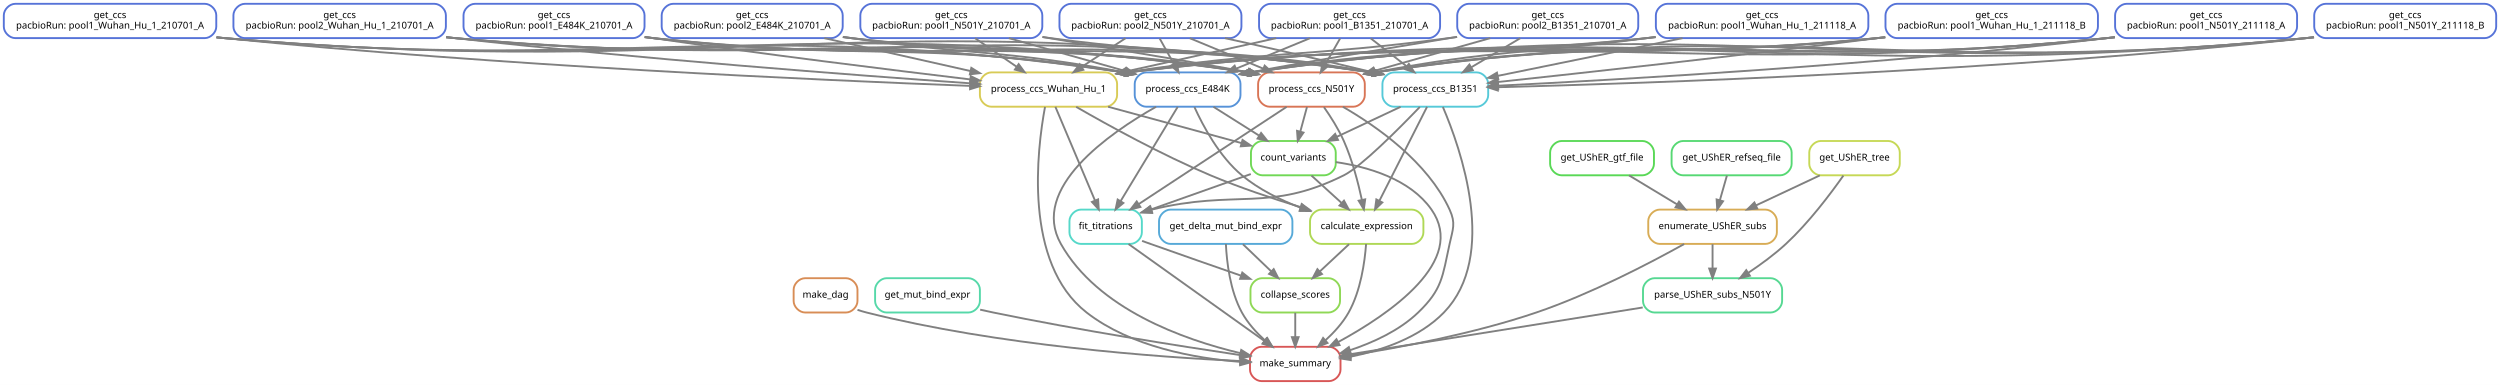
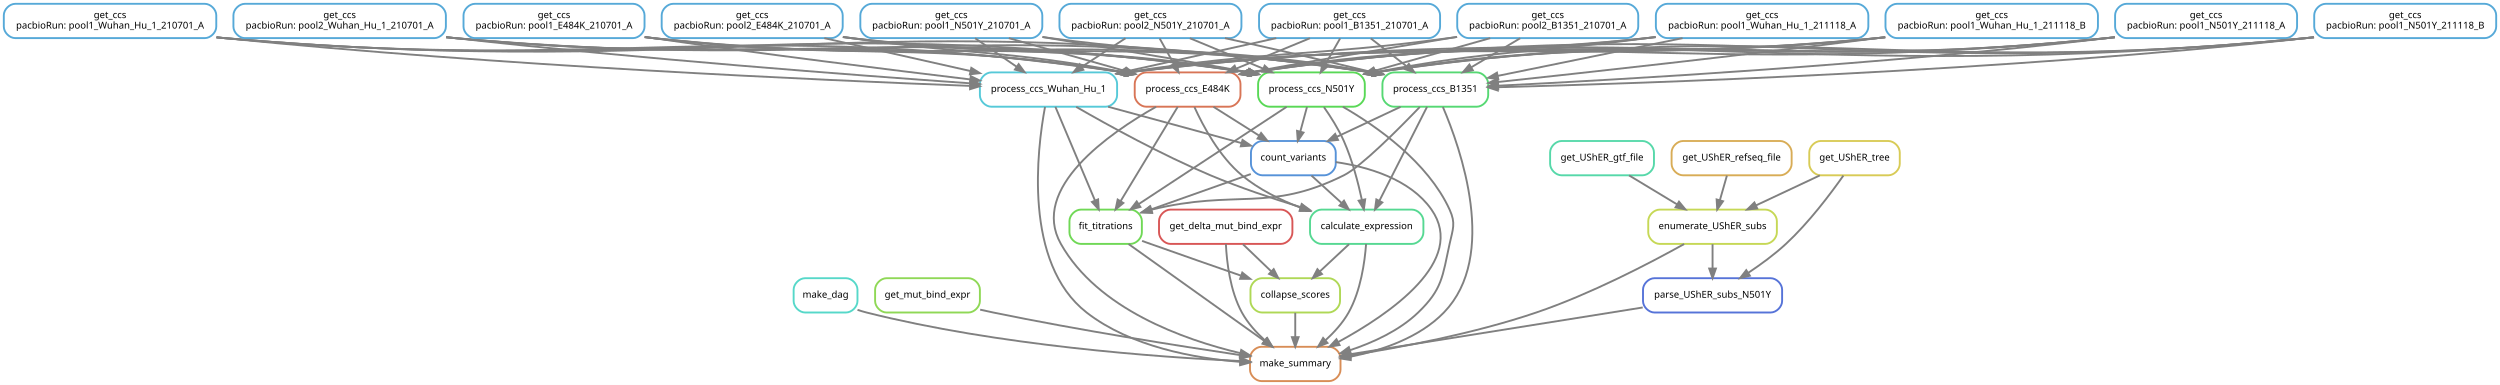
<svg xmlns="http://www.w3.org/2000/svg" width="2624pt" height="404pt" viewBox="0.00 0.00 2624.00 404.00">
  <g id="graph0" class="graph" transform="scale(1 1) rotate(0) translate(4 400)">
    <polygon fill="white" stroke="transparent" points="-4,4 -4,-400 2620,-400 2620,4 -4,4" />
    <g id="node1" class="node">
-       <path fill="none" stroke="#d85656" stroke-width="2" d="M1391,-36C1391,-36 1320,-36 1320,-36 1314,-36 1308,-30 1308,-24 1308,-24 1308,-12 1308,-12 1308,-6 1314,0 1320,0 1320,0 1391,0 1391,0 1397,0 1403,-6 1403,-12 1403,-12 1403,-24 1403,-24 1403,-30 1397,-36 1391,-36" />
+       <path fill="none" stroke="#d88d56" stroke-width="2" d="M1391,-36C1391,-36 1320,-36 1320,-36 1314,-36 1308,-30 1308,-24 1308,-24 1308,-12 1308,-12 1308,-6 1314,0 1320,0 1320,0 1391,0 1391,0 1397,0 1403,-6 1403,-12 1403,-12 1403,-24 1403,-24 1403,-30 1397,-36 1391,-36" />
      <text text-anchor="middle" x="1355.5" y="-15.5" font-family="sans" font-size="10.00">make_summary</text>
    </g>
    <g id="node2" class="node">
-       <path fill="none" stroke="#d88d56" stroke-width="2" d="M884,-108C884,-108 841,-108 841,-108 835,-108 829,-102 829,-96 829,-96 829,-84 829,-84 829,-78 835,-72 841,-72 841,-72 884,-72 884,-72 890,-72 896,-78 896,-84 896,-84 896,-96 896,-96 896,-102 890,-108 884,-108" />
+       <path fill="none" stroke="#56d8c9" stroke-width="2" d="M884,-108C884,-108 841,-108 841,-108 835,-108 829,-102 829,-96 829,-96 829,-84 829,-84 829,-78 835,-72 841,-72 841,-72 884,-72 884,-72 890,-72 896,-78 896,-84 896,-84 896,-96 896,-96 896,-102 890,-108 884,-108" />
      <text text-anchor="middle" x="862.5" y="-87.5" font-family="sans" font-size="10.00">make_dag</text>
    </g>
    <g id="edge1" class="edge">
      <path fill="none" stroke="grey" stroke-width="2" d="M896.03,-74.79C899.2,-73.74 902.39,-72.78 905.5,-72 1043.49,-37.23 1211.16,-25.13 1297.66,-21.03" />
      <polygon fill="grey" stroke="grey" stroke-width="2" points="1297.97,-24.52 1307.8,-20.57 1297.65,-17.53 1297.97,-24.52" />
    </g>
    <g id="node3" class="node">
-       <path fill="none" stroke="#56d8a9" stroke-width="2" d="M1012.5,-108C1012.5,-108 926.5,-108 926.5,-108 920.5,-108 914.5,-102 914.5,-96 914.5,-96 914.5,-84 914.5,-84 914.5,-78 920.5,-72 926.5,-72 926.5,-72 1012.5,-72 1012.5,-72 1018.5,-72 1024.5,-78 1024.5,-84 1024.5,-84 1024.5,-96 1024.5,-96 1024.5,-102 1018.5,-108 1012.5,-108" />
+       <path fill="none" stroke="#8fd856" stroke-width="2" d="M1012.5,-108C1012.5,-108 926.5,-108 926.5,-108 920.5,-108 914.5,-102 914.5,-96 914.5,-96 914.5,-84 914.5,-84 914.5,-78 920.5,-72 926.5,-72 926.5,-72 1012.5,-72 1012.5,-72 1018.5,-72 1024.5,-78 1024.5,-84 1024.5,-84 1024.5,-96 1024.5,-96 1024.5,-102 1018.5,-108 1012.5,-108" />
      <text text-anchor="middle" x="969.5" y="-87.5" font-family="sans" font-size="10.00">get_mut_bind_expr</text>
    </g>
    <g id="edge2" class="edge">
      <path fill="none" stroke="grey" stroke-width="2" d="M1024.78,-74.99C1029.41,-73.93 1034.03,-72.92 1038.5,-72 1128.44,-53.43 1233.76,-36.83 1297.51,-27.34" />
      <polygon fill="grey" stroke="grey" stroke-width="2" points="1298.38,-30.75 1307.76,-25.83 1297.36,-23.83 1298.38,-30.75" />
    </g>
    <g id="node4" class="node">
-       <path fill="none" stroke="#56a9d8" stroke-width="2" d="M1340.5,-180C1340.5,-180 1224.5,-180 1224.5,-180 1218.5,-180 1212.5,-174 1212.5,-168 1212.5,-168 1212.5,-156 1212.5,-156 1212.5,-150 1218.5,-144 1224.5,-144 1224.5,-144 1340.5,-144 1340.5,-144 1346.5,-144 1352.5,-150 1352.5,-156 1352.5,-156 1352.5,-168 1352.5,-168 1352.5,-174 1346.5,-180 1340.5,-180" />
+       <path fill="none" stroke="#d85656" stroke-width="2" d="M1340.5,-180C1340.5,-180 1224.5,-180 1224.5,-180 1218.5,-180 1212.5,-174 1212.5,-168 1212.5,-168 1212.5,-156 1212.5,-156 1212.5,-150 1218.5,-144 1224.5,-144 1224.5,-144 1340.5,-144 1340.5,-144 1346.5,-144 1352.5,-150 1352.5,-156 1352.5,-156 1352.5,-168 1352.5,-168 1352.5,-174 1346.5,-180 1340.5,-180" />
      <text text-anchor="middle" x="1282.5" y="-159.5" font-family="sans" font-size="10.00">get_delta_mut_bind_expr</text>
    </g>
    <g id="edge3" class="edge">
      <path fill="none" stroke="grey" stroke-width="2" d="M1282.69,-143.89C1283.58,-125.16 1287.04,-94.77 1299.5,-72 1305.53,-60.99 1314.65,-50.94 1323.79,-42.62" />
      <polygon fill="grey" stroke="grey" stroke-width="2" points="1326.12,-45.23 1331.41,-36.05 1321.55,-39.93 1326.12,-45.23" />
    </g>
    <g id="node24" class="node">
-       <path fill="none" stroke="#8fd856" stroke-width="2" d="M1390.5,-108C1390.5,-108 1320.5,-108 1320.5,-108 1314.5,-108 1308.5,-102 1308.5,-96 1308.5,-96 1308.5,-84 1308.5,-84 1308.5,-78 1314.5,-72 1320.5,-72 1320.5,-72 1390.5,-72 1390.5,-72 1396.5,-72 1402.5,-78 1402.5,-84 1402.5,-84 1402.5,-96 1402.5,-96 1402.5,-102 1396.5,-108 1390.5,-108" />
+       <path fill="none" stroke="#afd856" stroke-width="2" d="M1390.5,-108C1390.5,-108 1320.5,-108 1320.5,-108 1314.5,-108 1308.5,-102 1308.5,-96 1308.5,-96 1308.5,-84 1308.5,-84 1308.5,-78 1314.5,-72 1320.5,-72 1320.5,-72 1390.5,-72 1390.5,-72 1396.5,-72 1402.5,-78 1402.5,-84 1402.5,-84 1402.5,-96 1402.5,-96 1402.5,-102 1396.5,-108 1390.5,-108" />
      <text text-anchor="middle" x="1355.5" y="-87.5" font-family="sans" font-size="10.00">collapse_scores</text>
    </g>
    <g id="edge78" class="edge">
      <path fill="none" stroke="grey" stroke-width="2" d="M1300.54,-143.7C1309.56,-135.05 1320.62,-124.45 1330.44,-115.03" />
      <polygon fill="grey" stroke="grey" stroke-width="2" points="1332.87,-117.55 1337.66,-108.1 1328.02,-112.5 1332.87,-117.55" />
    </g>
    <g id="node5" class="node">
-       <path fill="none" stroke="#d8cb56" stroke-width="2" d="M1156.5,-324C1156.5,-324 1036.5,-324 1036.5,-324 1030.5,-324 1024.5,-318 1024.5,-312 1024.5,-312 1024.5,-300 1024.5,-300 1024.5,-294 1030.5,-288 1036.5,-288 1036.5,-288 1156.5,-288 1156.5,-288 1162.5,-288 1168.5,-294 1168.5,-300 1168.5,-300 1168.5,-312 1168.5,-312 1168.5,-318 1162.5,-324 1156.5,-324" />
+       <path fill="none" stroke="#56c9d8" stroke-width="2" d="M1156.5,-324C1156.5,-324 1036.5,-324 1036.5,-324 1030.5,-324 1024.5,-318 1024.5,-312 1024.5,-312 1024.5,-300 1024.5,-300 1024.5,-294 1030.5,-288 1036.5,-288 1036.5,-288 1156.5,-288 1156.5,-288 1162.5,-288 1168.5,-294 1168.5,-300 1168.5,-300 1168.5,-312 1168.5,-312 1168.5,-318 1162.5,-324 1156.5,-324" />
      <text text-anchor="middle" x="1096.5" y="-303.5" font-family="sans" font-size="10.00">process_ccs_Wuhan_Hu_1</text>
    </g>
    <g id="edge4" class="edge">
      <path fill="none" stroke="grey" stroke-width="2" d="M1092.85,-287.75C1084.53,-243.16 1069.77,-123.93 1136.5,-72 1182.81,-35.96 1250.03,-23.96 1297.76,-20.2" />
      <polygon fill="grey" stroke="grey" stroke-width="2" points="1298.21,-23.68 1307.94,-19.5 1297.72,-16.69 1298.21,-23.68" />
    </g>
    <g id="node21" class="node">
-       <path fill="none" stroke="#70d856" stroke-width="2" d="M1386,-252C1386,-252 1321,-252 1321,-252 1315,-252 1309,-246 1309,-240 1309,-240 1309,-228 1309,-228 1309,-222 1315,-216 1321,-216 1321,-216 1386,-216 1386,-216 1392,-216 1398,-222 1398,-228 1398,-228 1398,-240 1398,-240 1398,-246 1392,-252 1386,-252" />
+       <path fill="none" stroke="#5692d8" stroke-width="2" d="M1386,-252C1386,-252 1321,-252 1321,-252 1315,-252 1309,-246 1309,-240 1309,-240 1309,-228 1309,-228 1309,-222 1315,-216 1321,-216 1321,-216 1386,-216 1386,-216 1392,-216 1398,-222 1398,-228 1398,-228 1398,-240 1398,-240 1398,-246 1392,-252 1386,-252" />
      <text text-anchor="middle" x="1353.5" y="-231.5" font-family="sans" font-size="10.00">count_variants</text>
    </g>
    <g id="edge62" class="edge">
      <path fill="none" stroke="grey" stroke-width="2" d="M1159.04,-287.97C1201.87,-276.3 1258.1,-260.98 1299.08,-249.82" />
      <polygon fill="grey" stroke="grey" stroke-width="2" points="1300.16,-253.16 1308.89,-247.15 1298.32,-246.4 1300.16,-253.16" />
    </g>
    <g id="node22" class="node">
-       <path fill="none" stroke="#56d8c9" stroke-width="2" d="M1182.5,-180C1182.5,-180 1130.5,-180 1130.5,-180 1124.5,-180 1118.5,-174 1118.5,-168 1118.5,-168 1118.5,-156 1118.5,-156 1118.5,-150 1124.5,-144 1130.5,-144 1130.5,-144 1182.5,-144 1182.5,-144 1188.5,-144 1194.5,-150 1194.5,-156 1194.5,-156 1194.5,-168 1194.5,-168 1194.5,-174 1188.5,-180 1182.5,-180" />
+       <path fill="none" stroke="#70d856" stroke-width="2" d="M1182.5,-180C1182.5,-180 1130.5,-180 1130.5,-180 1124.5,-180 1118.5,-174 1118.5,-168 1118.5,-168 1118.5,-156 1118.5,-156 1118.5,-150 1124.5,-144 1130.5,-144 1130.5,-144 1182.5,-144 1182.5,-144 1188.5,-144 1194.5,-150 1194.5,-156 1194.5,-156 1194.5,-168 1194.5,-168 1194.5,-174 1188.5,-180 1182.5,-180" />
      <text text-anchor="middle" x="1156.5" y="-159.5" font-family="sans" font-size="10.00">fit_titrations</text>
    </g>
    <g id="edge66" class="edge">
      <path fill="none" stroke="grey" stroke-width="2" d="M1103.74,-287.87C1114.05,-263.46 1133.08,-218.43 1145.25,-189.64" />
      <polygon fill="grey" stroke="grey" stroke-width="2" points="1148.57,-190.76 1149.24,-180.19 1142.12,-188.04 1148.57,-190.76" />
    </g>
    <g id="node23" class="node">
-       <path fill="none" stroke="#afd856" stroke-width="2" d="M1478,-180C1478,-180 1383,-180 1383,-180 1377,-180 1371,-174 1371,-168 1371,-168 1371,-156 1371,-156 1371,-150 1377,-144 1383,-144 1383,-144 1478,-144 1478,-144 1484,-144 1490,-150 1490,-156 1490,-156 1490,-168 1490,-168 1490,-174 1484,-180 1478,-180" />
+       <path fill="none" stroke="#56d892" stroke-width="2" d="M1478,-180C1478,-180 1383,-180 1383,-180 1377,-180 1371,-174 1371,-168 1371,-168 1371,-156 1371,-156 1371,-150 1377,-144 1383,-144 1383,-144 1478,-144 1478,-144 1484,-144 1490,-150 1490,-156 1490,-156 1490,-168 1490,-168 1490,-174 1484,-180 1478,-180" />
      <text text-anchor="middle" x="1430.5" y="-159.5" font-family="sans" font-size="10.00">calculate_expression</text>
    </g>
    <g id="edge71" class="edge">
      <path fill="none" stroke="grey" stroke-width="2" d="M1125.55,-287.84C1158.83,-268.66 1215.36,-237.47 1266.5,-216 1296.87,-203.25 1331.43,-191.67 1360.98,-182.61" />
      <polygon fill="grey" stroke="grey" stroke-width="2" points="1362.24,-185.88 1370.79,-179.63 1360.21,-179.18 1362.24,-185.88" />
    </g>
    <g id="node6" class="node">
-       <path fill="none" stroke="#5673d8" stroke-width="2" d="M211,-396C211,-396 12,-396 12,-396 6,-396 0,-390 0,-384 0,-384 0,-372 0,-372 0,-366 6,-360 12,-360 12,-360 211,-360 211,-360 217,-360 223,-366 223,-372 223,-372 223,-384 223,-384 223,-390 217,-396 211,-396" />
+       <path fill="none" stroke="#56a9d8" stroke-width="2" d="M211,-396C211,-396 12,-396 12,-396 6,-396 0,-390 0,-384 0,-384 0,-372 0,-372 0,-366 6,-360 12,-360 12,-360 211,-360 211,-360 217,-360 223,-366 223,-372 223,-372 223,-384 223,-384 223,-390 217,-396 211,-396" />
      <text text-anchor="middle" x="111.5" y="-381" font-family="sans" font-size="10.00">get_ccs</text>
      <text text-anchor="middle" x="111.5" y="-370" font-family="sans" font-size="10.00">pacbioRun: pool1_Wuhan_Hu_1_210701_A</text>
    </g>
    <g id="edge14" class="edge">
      <path fill="none" stroke="grey" stroke-width="2" d="M223.25,-360.87C226.02,-360.57 228.78,-360.28 231.5,-360 518.12,-330.96 859.89,-315.71 1013.97,-309.87" />
      <polygon fill="grey" stroke="grey" stroke-width="2" points="1014.43,-313.36 1024.29,-309.48 1014.17,-306.36 1014.43,-313.36" />
    </g>
    <g id="node18" class="node">
-       <path fill="none" stroke="#5692d8" stroke-width="2" d="M1286,-324C1286,-324 1199,-324 1199,-324 1193,-324 1187,-318 1187,-312 1187,-312 1187,-300 1187,-300 1187,-294 1193,-288 1199,-288 1199,-288 1286,-288 1286,-288 1292,-288 1298,-294 1298,-300 1298,-300 1298,-312 1298,-312 1298,-318 1292,-324 1286,-324" />
+       <path fill="none" stroke="#d87556" stroke-width="2" d="M1286,-324C1286,-324 1199,-324 1199,-324 1193,-324 1187,-318 1187,-312 1187,-312 1187,-300 1187,-300 1187,-294 1193,-288 1199,-288 1199,-288 1286,-288 1286,-288 1292,-288 1298,-294 1298,-300 1298,-300 1298,-312 1298,-312 1298,-318 1292,-324 1286,-324" />
      <text text-anchor="middle" x="1242.5" y="-303.5" font-family="sans" font-size="10.00">process_ccs_E484K</text>
    </g>
    <g id="edge26" class="edge">
      <path fill="none" stroke="grey" stroke-width="2" d="M223.24,-360.79C226.02,-360.51 228.78,-360.24 231.5,-360 647.3,-322.74 759.54,-384.61 1177.08,-323.82" />
      <polygon fill="grey" stroke="grey" stroke-width="2" points="1177.61,-327.28 1187,-322.37 1176.59,-320.36 1177.61,-327.28" />
    </g>
    <g id="node19" class="node">
-       <path fill="none" stroke="#d87556" stroke-width="2" d="M1416.5,-324C1416.5,-324 1328.5,-324 1328.5,-324 1322.5,-324 1316.5,-318 1316.5,-312 1316.5,-312 1316.5,-300 1316.5,-300 1316.5,-294 1322.5,-288 1328.5,-288 1328.5,-288 1416.5,-288 1416.5,-288 1422.5,-288 1428.5,-294 1428.5,-300 1428.5,-300 1428.5,-312 1428.5,-312 1428.5,-318 1422.5,-324 1416.5,-324" />
+       <path fill="none" stroke="#59d856" stroke-width="2" d="M1416.5,-324C1416.5,-324 1328.5,-324 1328.5,-324 1322.5,-324 1316.5,-318 1316.5,-312 1316.5,-312 1316.5,-300 1316.5,-300 1316.5,-294 1322.5,-288 1328.5,-288 1328.5,-288 1416.5,-288 1416.5,-288 1422.5,-288 1428.5,-294 1428.5,-300 1428.5,-300 1428.5,-312 1428.5,-312 1428.5,-318 1422.5,-324 1416.5,-324" />
      <text text-anchor="middle" x="1372.5" y="-303.5" font-family="sans" font-size="10.00">process_ccs_N501Y</text>
    </g>
    <g id="edge38" class="edge">
      <path fill="none" stroke="grey" stroke-width="2" d="M223.24,-360.77C226.02,-360.5 228.77,-360.24 231.5,-360 707.73,-318.41 833.32,-392.03 1306.5,-324 1306.6,-323.99 1306.71,-323.97 1306.81,-323.96" />
      <polygon fill="grey" stroke="grey" stroke-width="2" points="1307.23,-327.43 1316.5,-322.31 1306.06,-320.53 1307.23,-327.43" />
    </g>
    <g id="node20" class="node">
-       <path fill="none" stroke="#56c9d8" stroke-width="2" d="M1546,-324C1546,-324 1459,-324 1459,-324 1453,-324 1447,-318 1447,-312 1447,-312 1447,-300 1447,-300 1447,-294 1453,-288 1459,-288 1459,-288 1546,-288 1546,-288 1552,-288 1558,-294 1558,-300 1558,-300 1558,-312 1558,-312 1558,-318 1552,-324 1546,-324" />
+       <path fill="none" stroke="#56d873" stroke-width="2" d="M1546,-324C1546,-324 1459,-324 1459,-324 1453,-324 1447,-318 1447,-312 1447,-312 1447,-300 1447,-300 1447,-294 1453,-288 1459,-288 1459,-288 1546,-288 1546,-288 1552,-288 1558,-294 1558,-300 1558,-300 1558,-312 1558,-312 1558,-318 1552,-324 1546,-324" />
      <text text-anchor="middle" x="1502.5" y="-303.5" font-family="sans" font-size="10.00">process_ccs_B1351</text>
    </g>
    <g id="edge50" class="edge">
      <path fill="none" stroke="grey" stroke-width="2" d="M223.24,-360.76C226.02,-360.49 228.77,-360.23 231.5,-360 762.4,-314.61 904.92,-399.24 1436.76,-323.86" />
      <polygon fill="grey" stroke="grey" stroke-width="2" points="1437.6,-327.28 1447,-322.4 1436.61,-320.35 1437.6,-327.28" />
    </g>
    <g id="node7" class="node">
-       <path fill="none" stroke="#5673d8" stroke-width="2" d="M452,-396C452,-396 253,-396 253,-396 247,-396 241,-390 241,-384 241,-384 241,-372 241,-372 241,-366 247,-360 253,-360 253,-360 452,-360 452,-360 458,-360 464,-366 464,-372 464,-372 464,-384 464,-384 464,-390 458,-396 452,-396" />
+       <path fill="none" stroke="#56a9d8" stroke-width="2" d="M452,-396C452,-396 253,-396 253,-396 247,-396 241,-390 241,-384 241,-384 241,-372 241,-372 241,-366 247,-360 253,-360 253,-360 452,-360 452,-360 458,-360 464,-366 464,-372 464,-372 464,-384 464,-384 464,-390 458,-396 452,-396" />
      <text text-anchor="middle" x="352.5" y="-381" font-family="sans" font-size="10.00">get_ccs</text>
      <text text-anchor="middle" x="352.5" y="-370" font-family="sans" font-size="10.00">pacbioRun: pool2_Wuhan_Hu_1_210701_A</text>
    </g>
    <g id="edge15" class="edge">
      <path fill="none" stroke="grey" stroke-width="2" d="M464.22,-361.08C467.34,-360.7 470.44,-360.34 473.5,-360 666.88,-338.21 894.94,-320.94 1014.27,-312.56" />
      <polygon fill="grey" stroke="grey" stroke-width="2" points="1014.69,-316.03 1024.43,-311.84 1014.21,-309.05 1014.69,-316.03" />
    </g>
    <g id="edge27" class="edge">
      <path fill="none" stroke="grey" stroke-width="2" d="M464.2,-360.94C467.33,-360.61 470.44,-360.29 473.5,-360 782.02,-330.5 866.08,-371 1176.79,-323.88" />
      <polygon fill="grey" stroke="grey" stroke-width="2" points="1177.63,-327.29 1186.99,-322.32 1176.57,-320.37 1177.63,-327.29" />
    </g>
    <g id="edge39" class="edge">
      <path fill="none" stroke="grey" stroke-width="2" d="M464.2,-360.91C467.33,-360.58 470.44,-360.28 473.5,-360 842.52,-326.18 939.96,-378.51 1306.5,-324 1306.6,-323.98 1306.7,-323.97 1306.81,-323.95" />
      <polygon fill="grey" stroke="grey" stroke-width="2" points="1307.24,-327.43 1316.49,-322.27 1306.04,-320.53 1307.24,-327.43" />
    </g>
    <g id="edge51" class="edge">
      <path fill="none" stroke="grey" stroke-width="2" d="M464.2,-360.88C467.33,-360.57 470.44,-360.27 473.5,-360 897.23,-322.42 1011.57,-385.61 1436.89,-323.85" />
      <polygon fill="grey" stroke="grey" stroke-width="2" points="1437.61,-327.28 1447,-322.37 1436.59,-320.36 1437.61,-327.28" />
    </g>
    <g id="node8" class="node">
-       <path fill="none" stroke="#5673d8" stroke-width="2" d="M660.5,-396C660.5,-396 494.5,-396 494.5,-396 488.5,-396 482.5,-390 482.5,-384 482.5,-384 482.5,-372 482.5,-372 482.5,-366 488.5,-360 494.5,-360 494.5,-360 660.5,-360 660.5,-360 666.5,-360 672.5,-366 672.5,-372 672.5,-372 672.5,-384 672.5,-384 672.5,-390 666.5,-396 660.5,-396" />
+       <path fill="none" stroke="#56a9d8" stroke-width="2" d="M660.5,-396C660.5,-396 494.5,-396 494.5,-396 488.5,-396 482.5,-390 482.5,-384 482.5,-384 482.5,-372 482.5,-372 482.5,-366 488.5,-360 494.5,-360 494.5,-360 660.5,-360 660.5,-360 666.5,-360 672.5,-366 672.5,-372 672.5,-372 672.5,-384 672.5,-384 672.5,-390 666.5,-396 660.5,-396" />
      <text text-anchor="middle" x="577.5" y="-381" font-family="sans" font-size="10.00">get_ccs</text>
      <text text-anchor="middle" x="577.5" y="-370" font-family="sans" font-size="10.00">pacbioRun: pool1_E484K_210701_A</text>
    </g>
    <g id="edge16" class="edge">
      <path fill="none" stroke="grey" stroke-width="2" d="M672.69,-361.3C675.66,-360.86 678.6,-360.42 681.5,-360 796.84,-343.21 930.66,-326.65 1014.46,-316.62" />
      <polygon fill="grey" stroke="grey" stroke-width="2" points="1014.91,-320.09 1024.42,-315.43 1014.08,-313.14 1014.91,-320.09" />
    </g>
    <g id="edge28" class="edge">
      <path fill="none" stroke="grey" stroke-width="2" d="M672.67,-361.09C675.64,-360.71 678.59,-360.34 681.5,-360 897.79,-334.52 957.7,-359.36 1177.08,-323.86" />
      <polygon fill="grey" stroke="grey" stroke-width="2" points="1177.67,-327.31 1186.98,-322.24 1176.54,-320.4 1177.67,-327.31" />
    </g>
    <g id="edge40" class="edge">
      <path fill="none" stroke="grey" stroke-width="2" d="M672.66,-361.04C675.64,-360.67 678.59,-360.32 681.5,-360 958.06,-329.52 1031.59,-366.9 1306.5,-324 1306.6,-323.98 1306.7,-323.97 1306.81,-323.95" />
      <polygon fill="grey" stroke="grey" stroke-width="2" points="1307.26,-327.43 1316.49,-322.22 1306.03,-320.54 1307.26,-327.43" />
    </g>
    <g id="edge52" class="edge">
      <path fill="none" stroke="grey" stroke-width="2" d="M672.66,-361C675.64,-360.64 678.59,-360.31 681.5,-360 1012.77,-325.15 1103.22,-373.86 1437.04,-323.84" />
      <polygon fill="grey" stroke="grey" stroke-width="2" points="1437.63,-327.29 1446.99,-322.33 1436.58,-320.37 1437.63,-327.29" />
    </g>
    <g id="node9" class="node">
-       <path fill="none" stroke="#5673d8" stroke-width="2" d="M868.5,-396C868.5,-396 702.5,-396 702.5,-396 696.5,-396 690.5,-390 690.5,-384 690.5,-384 690.5,-372 690.5,-372 690.5,-366 696.5,-360 702.5,-360 702.5,-360 868.5,-360 868.5,-360 874.5,-360 880.5,-366 880.5,-372 880.5,-372 880.5,-384 880.5,-384 880.5,-390 874.5,-396 868.5,-396" />
+       <path fill="none" stroke="#56a9d8" stroke-width="2" d="M868.5,-396C868.5,-396 702.5,-396 702.5,-396 696.5,-396 690.5,-390 690.5,-384 690.5,-384 690.5,-372 690.5,-372 690.5,-366 696.5,-360 702.5,-360 702.5,-360 868.5,-360 868.5,-360 874.5,-360 880.5,-366 880.5,-372 880.5,-372 880.5,-384 880.5,-384 880.5,-390 874.5,-396 868.5,-396" />
      <text text-anchor="middle" x="785.5" y="-381" font-family="sans" font-size="10.00">get_ccs</text>
      <text text-anchor="middle" x="785.5" y="-370" font-family="sans" font-size="10.00">pacbioRun: pool2_E484K_210701_A</text>
    </g>
    <g id="edge17" class="edge">
      <path fill="none" stroke="grey" stroke-width="2" d="M861.18,-359.97C907.59,-349.52 967.02,-336.14 1014.55,-325.45" />
      <polygon fill="grey" stroke="grey" stroke-width="2" points="1015.51,-328.82 1024.5,-323.21 1013.97,-321.99 1015.51,-328.82" />
    </g>
    <g id="edge29" class="edge">
      <path fill="none" stroke="grey" stroke-width="2" d="M880.69,-361.29C883.66,-360.85 886.6,-360.42 889.5,-360 1013.93,-342.06 1049.06,-348.04 1176.77,-323.99" />
      <polygon fill="grey" stroke="grey" stroke-width="2" points="1177.77,-327.36 1186.94,-322.04 1176.46,-320.48 1177.77,-327.36" />
    </g>
    <g id="edge41" class="edge">
      <path fill="none" stroke="grey" stroke-width="2" d="M880.67,-361.15C883.65,-360.75 886.6,-360.36 889.5,-360 1074.09,-336.98 1123.13,-355.31 1306.5,-324 1306.6,-323.98 1306.7,-323.97 1306.81,-323.95" />
      <polygon fill="grey" stroke="grey" stroke-width="2" points="1307.3,-327.42 1316.47,-322.11 1305.99,-320.54 1307.3,-327.42" />
    </g>
    <g id="edge53" class="edge">
      <path fill="none" stroke="grey" stroke-width="2" d="M880.66,-361.07C883.64,-360.69 886.59,-360.33 889.5,-360 1128.69,-332.66 1194.77,-362.23 1436.81,-323.9" />
      <polygon fill="grey" stroke="grey" stroke-width="2" points="1437.66,-327.3 1446.98,-322.26 1436.55,-320.39 1437.66,-327.3" />
    </g>
    <g id="node10" class="node">
-       <path fill="none" stroke="#5673d8" stroke-width="2" d="M1078,-396C1078,-396 911,-396 911,-396 905,-396 899,-390 899,-384 899,-384 899,-372 899,-372 899,-366 905,-360 911,-360 911,-360 1078,-360 1078,-360 1084,-360 1090,-366 1090,-372 1090,-372 1090,-384 1090,-384 1090,-390 1084,-396 1078,-396" />
+       <path fill="none" stroke="#56a9d8" stroke-width="2" d="M1078,-396C1078,-396 911,-396 911,-396 905,-396 899,-390 899,-384 899,-384 899,-372 899,-372 899,-366 905,-360 911,-360 911,-360 1078,-360 1078,-360 1084,-360 1090,-366 1090,-372 1090,-372 1090,-384 1090,-384 1090,-390 1084,-396 1078,-396" />
      <text text-anchor="middle" x="994.5" y="-381" font-family="sans" font-size="10.00">get_ccs</text>
      <text text-anchor="middle" x="994.5" y="-370" font-family="sans" font-size="10.00">pacbioRun: pool1_N501Y_210701_A</text>
    </g>
    <g id="edge18" class="edge">
      <path fill="none" stroke="grey" stroke-width="2" d="M1019.45,-359.88C1032.54,-350.89 1048.76,-339.76 1062.94,-330.03" />
      <polygon fill="grey" stroke="grey" stroke-width="2" points="1065.19,-332.73 1071.45,-324.19 1061.23,-326.96 1065.19,-332.73" />
    </g>
    <g id="edge30" class="edge">
      <path fill="none" stroke="grey" stroke-width="2" d="M1054.85,-359.97C1091.83,-349.53 1139.18,-336.16 1177.06,-325.47" />
      <polygon fill="grey" stroke="grey" stroke-width="2" points="1178.31,-328.76 1186.98,-322.67 1176.4,-322.02 1178.31,-328.76" />
    </g>
    <g id="edge42" class="edge">
      <path fill="none" stroke="grey" stroke-width="2" d="M1090.13,-361.17C1173.91,-347.23 1285.51,-328.48 1306.5,-324 1306.6,-323.98 1306.7,-323.96 1306.8,-323.94" />
      <polygon fill="grey" stroke="grey" stroke-width="2" points="1307.41,-327.39 1316.41,-321.79 1305.88,-320.55 1307.41,-327.39" />
    </g>
    <g id="edge54" class="edge">
      <path fill="none" stroke="grey" stroke-width="2" d="M1090.24,-361.14C1093.02,-360.75 1095.78,-360.37 1098.5,-360 1245.43,-340.21 1286.69,-350.77 1436.9,-323.94" />
      <polygon fill="grey" stroke="grey" stroke-width="2" points="1437.74,-327.34 1446.95,-322.11 1436.49,-320.45 1437.74,-327.34" />
    </g>
    <g id="node11" class="node">
-       <path fill="none" stroke="#5673d8" stroke-width="2" d="M1287,-396C1287,-396 1120,-396 1120,-396 1114,-396 1108,-390 1108,-384 1108,-384 1108,-372 1108,-372 1108,-366 1114,-360 1120,-360 1120,-360 1287,-360 1287,-360 1293,-360 1299,-366 1299,-372 1299,-372 1299,-384 1299,-384 1299,-390 1293,-396 1287,-396" />
+       <path fill="none" stroke="#56a9d8" stroke-width="2" d="M1287,-396C1287,-396 1120,-396 1120,-396 1114,-396 1108,-390 1108,-384 1108,-384 1108,-372 1108,-372 1108,-366 1114,-360 1120,-360 1120,-360 1287,-360 1287,-360 1293,-360 1299,-366 1299,-372 1299,-372 1299,-384 1299,-384 1299,-390 1293,-396 1287,-396" />
      <text text-anchor="middle" x="1203.5" y="-381" font-family="sans" font-size="10.00">get_ccs</text>
      <text text-anchor="middle" x="1203.5" y="-370" font-family="sans" font-size="10.00">pacbioRun: pool2_N501Y_210701_A</text>
    </g>
    <g id="edge19" class="edge">
      <path fill="none" stroke="grey" stroke-width="2" d="M1177.32,-359.88C1163.46,-350.81 1146.26,-339.55 1131.29,-329.76" />
      <polygon fill="grey" stroke="grey" stroke-width="2" points="1133.06,-326.74 1122.78,-324.19 1129.23,-332.59 1133.06,-326.74" />
    </g>
    <g id="edge31" class="edge">
      <path fill="none" stroke="grey" stroke-width="2" d="M1213.14,-359.7C1217.63,-351.64 1223.06,-341.89 1228.02,-332.98" />
      <polygon fill="grey" stroke="grey" stroke-width="2" points="1231.16,-334.54 1232.97,-324.1 1225.05,-331.14 1231.16,-334.54" />
    </g>
    <g id="edge43" class="edge">
      <path fill="none" stroke="grey" stroke-width="2" d="M1244.84,-359.88C1268.05,-350.26 1297.19,-338.19 1321.77,-328.01" />
      <polygon fill="grey" stroke="grey" stroke-width="2" points="1323.39,-331.13 1331.29,-324.07 1320.71,-324.66 1323.39,-331.13" />
    </g>
    <g id="edge55" class="edge">
      <path fill="none" stroke="grey" stroke-width="2" d="M1281.65,-359.98C1324.71,-350.44 1379.34,-338.08 1436.85,-324.12" />
      <polygon fill="grey" stroke="grey" stroke-width="2" points="1437.97,-327.45 1446.86,-321.68 1436.32,-320.65 1437.97,-327.45" />
    </g>
    <g id="node12" class="node">
-       <path fill="none" stroke="#5673d8" stroke-width="2" d="M1495.5,-396C1495.5,-396 1329.5,-396 1329.5,-396 1323.5,-396 1317.5,-390 1317.5,-384 1317.5,-384 1317.5,-372 1317.5,-372 1317.5,-366 1323.5,-360 1329.5,-360 1329.5,-360 1495.5,-360 1495.5,-360 1501.5,-360 1507.5,-366 1507.5,-372 1507.5,-372 1507.5,-384 1507.5,-384 1507.5,-390 1501.5,-396 1495.5,-396" />
+       <path fill="none" stroke="#56a9d8" stroke-width="2" d="M1495.5,-396C1495.5,-396 1329.5,-396 1329.5,-396 1323.5,-396 1317.5,-390 1317.5,-384 1317.5,-384 1317.5,-372 1317.5,-372 1317.5,-366 1323.5,-360 1329.5,-360 1329.5,-360 1495.5,-360 1495.5,-360 1501.5,-360 1507.5,-366 1507.5,-372 1507.5,-372 1507.5,-384 1507.5,-384 1507.5,-390 1501.5,-396 1495.5,-396" />
      <text text-anchor="middle" x="1412.5" y="-381" font-family="sans" font-size="10.00">get_ccs</text>
      <text text-anchor="middle" x="1412.5" y="-370" font-family="sans" font-size="10.00">pacbioRun: pool1_B1351_210701_A</text>
    </g>
    <g id="edge20" class="edge">
      <path fill="none" stroke="grey" stroke-width="2" d="M1335.6,-359.97C1288,-349.42 1226.93,-335.89 1178.42,-325.15" />
      <polygon fill="grey" stroke="grey" stroke-width="2" points="1179.1,-321.71 1168.58,-322.97 1177.59,-328.55 1179.1,-321.71" />
    </g>
    <g id="edge32" class="edge">
      <path fill="none" stroke="grey" stroke-width="2" d="M1370.91,-359.88C1347.47,-350.22 1318,-338.09 1293.2,-327.88" />
      <polygon fill="grey" stroke="grey" stroke-width="2" points="1294.53,-324.64 1283.95,-324.07 1291.87,-331.11 1294.53,-324.64" />
    </g>
    <g id="edge44" class="edge">
      <path fill="none" stroke="grey" stroke-width="2" d="M1402.61,-359.7C1398.01,-351.64 1392.44,-341.89 1387.35,-332.98" />
      <polygon fill="grey" stroke="grey" stroke-width="2" points="1390.27,-331.05 1382.27,-324.1 1384.2,-334.52 1390.27,-331.05" />
    </g>
    <g id="edge56" class="edge">
      <path fill="none" stroke="grey" stroke-width="2" d="M1434.75,-359.7C1446.08,-350.88 1460.03,-340.03 1472.32,-330.47" />
      <polygon fill="grey" stroke="grey" stroke-width="2" points="1474.76,-333.01 1480.51,-324.1 1470.47,-327.48 1474.76,-333.01" />
    </g>
    <g id="node13" class="node">
-       <path fill="none" stroke="#5673d8" stroke-width="2" d="M1703.5,-396C1703.5,-396 1537.5,-396 1537.5,-396 1531.5,-396 1525.5,-390 1525.5,-384 1525.5,-384 1525.5,-372 1525.5,-372 1525.5,-366 1531.5,-360 1537.5,-360 1537.5,-360 1703.5,-360 1703.5,-360 1709.5,-360 1715.5,-366 1715.5,-372 1715.5,-372 1715.5,-384 1715.5,-384 1715.5,-390 1709.5,-396 1703.5,-396" />
+       <path fill="none" stroke="#56a9d8" stroke-width="2" d="M1703.5,-396C1703.5,-396 1537.5,-396 1537.5,-396 1531.5,-396 1525.5,-390 1525.5,-384 1525.5,-384 1525.5,-372 1525.5,-372 1525.5,-366 1531.5,-360 1537.5,-360 1537.5,-360 1703.5,-360 1703.5,-360 1709.5,-360 1715.5,-366 1715.5,-372 1715.5,-372 1715.5,-384 1715.5,-384 1715.5,-390 1709.5,-396 1703.5,-396" />
      <text text-anchor="middle" x="1620.5" y="-381" font-family="sans" font-size="10.00">get_ccs</text>
      <text text-anchor="middle" x="1620.5" y="-370" font-family="sans" font-size="10.00">pacbioRun: pool2_B1351_210701_A</text>
    </g>
    <g id="edge21" class="edge">
      <path fill="none" stroke="grey" stroke-width="2" d="M1525.32,-361.22C1522.35,-360.8 1519.4,-360.39 1516.5,-360 1369.57,-340.21 1328.9,-347.27 1178.9,-324.13" />
      <polygon fill="grey" stroke="grey" stroke-width="2" points="1179.28,-320.65 1168.86,-322.56 1178.2,-327.57 1179.28,-320.65" />
    </g>
    <g id="edge33" class="edge">
      <path fill="none" stroke="grey" stroke-width="2" d="M1525.36,-361.33C1448.62,-348.62 1348.19,-331.82 1307.97,-323.91" />
      <polygon fill="grey" stroke="grey" stroke-width="2" points="1308.59,-320.46 1298.09,-321.88 1307.18,-327.32 1308.59,-320.46" />
    </g>
    <g id="edge45" class="edge">
      <path fill="none" stroke="grey" stroke-width="2" d="M1560.15,-359.97C1523.43,-349.6 1476.49,-336.35 1438.75,-325.7" />
      <polygon fill="grey" stroke="grey" stroke-width="2" points="1439.44,-322.26 1428.86,-322.91 1437.53,-328.99 1439.44,-322.26" />
    </g>
    <g id="edge57" class="edge">
      <path fill="none" stroke="grey" stroke-width="2" d="M1591.63,-359.88C1576.21,-350.72 1557.02,-339.34 1540.4,-329.48" />
      <polygon fill="grey" stroke="grey" stroke-width="2" points="1541.86,-326.28 1531.48,-324.19 1538.29,-332.3 1541.86,-326.28" />
    </g>
    <g id="node14" class="node">
-       <path fill="none" stroke="#5673d8" stroke-width="2" d="M1945,-396C1945,-396 1746,-396 1746,-396 1740,-396 1734,-390 1734,-384 1734,-384 1734,-372 1734,-372 1734,-366 1740,-360 1746,-360 1746,-360 1945,-360 1945,-360 1951,-360 1957,-366 1957,-372 1957,-372 1957,-384 1957,-384 1957,-390 1951,-396 1945,-396" />
+       <path fill="none" stroke="#56a9d8" stroke-width="2" d="M1945,-396C1945,-396 1746,-396 1746,-396 1740,-396 1734,-390 1734,-384 1734,-384 1734,-372 1734,-372 1734,-366 1740,-360 1746,-360 1746,-360 1945,-360 1945,-360 1951,-360 1957,-366 1957,-372 1957,-372 1957,-384 1957,-384 1957,-390 1951,-396 1945,-396" />
      <text text-anchor="middle" x="1845.5" y="-381" font-family="sans" font-size="10.00">get_ccs</text>
      <text text-anchor="middle" x="1845.5" y="-370" font-family="sans" font-size="10.00">pacbioRun: pool1_Wuhan_Hu_1_211118_A</text>
    </g>
    <g id="edge22" class="edge">
      <path fill="none" stroke="grey" stroke-width="2" d="M1733.79,-361C1730.66,-360.65 1727.56,-360.32 1724.5,-360 1485.46,-335.38 1420.64,-356.51 1178.99,-324.09" />
      <polygon fill="grey" stroke="grey" stroke-width="2" points="1179.22,-320.59 1168.84,-322.71 1178.27,-327.52 1179.22,-320.59" />
    </g>
    <g id="edge34" class="edge">
      <path fill="none" stroke="grey" stroke-width="2" d="M1733.78,-361.08C1730.65,-360.71 1727.56,-360.35 1724.5,-360 1542.91,-339.42 1492.57,-355.08 1308.07,-323.91" />
      <polygon fill="grey" stroke="grey" stroke-width="2" points="1308.48,-320.42 1298.03,-322.19 1307.3,-327.32 1308.48,-320.42" />
    </g>
    <g id="edge46" class="edge">
      <path fill="none" stroke="grey" stroke-width="2" d="M1733.76,-361.24C1730.64,-360.82 1727.55,-360.41 1724.5,-360 1600.3,-343.49 1565.49,-348.06 1438.85,-324.13" />
      <polygon fill="grey" stroke="grey" stroke-width="2" points="1439.25,-320.64 1428.77,-322.2 1437.93,-327.51 1439.25,-320.64" />
    </g>
    <g id="edge58" class="edge">
      <path fill="none" stroke="grey" stroke-width="2" d="M1762.03,-359.97C1702.39,-347.79 1623.25,-331.64 1568.11,-320.39" />
      <polygon fill="grey" stroke="grey" stroke-width="2" points="1568.6,-316.92 1558.11,-318.35 1567.2,-323.78 1568.6,-316.92" />
    </g>
    <g id="node15" class="node">
-       <path fill="none" stroke="#5673d8" stroke-width="2" d="M2186,-396C2186,-396 1987,-396 1987,-396 1981,-396 1975,-390 1975,-384 1975,-384 1975,-372 1975,-372 1975,-366 1981,-360 1987,-360 1987,-360 2186,-360 2186,-360 2192,-360 2198,-366 2198,-372 2198,-372 2198,-384 2198,-384 2198,-390 2192,-396 2186,-396" />
+       <path fill="none" stroke="#56a9d8" stroke-width="2" d="M2186,-396C2186,-396 1987,-396 1987,-396 1981,-396 1975,-390 1975,-384 1975,-384 1975,-372 1975,-372 1975,-366 1981,-360 1987,-360 1987,-360 2186,-360 2186,-360 2192,-360 2198,-366 2198,-372 2198,-372 2198,-384 2198,-384 2198,-390 2192,-396 2186,-396" />
      <text text-anchor="middle" x="2086.5" y="-381" font-family="sans" font-size="10.00">get_ccs</text>
      <text text-anchor="middle" x="2086.5" y="-370" font-family="sans" font-size="10.00">pacbioRun: pool1_Wuhan_Hu_1_211118_B</text>
    </g>
    <g id="edge23" class="edge">
      <path fill="none" stroke="grey" stroke-width="2" d="M1974.76,-360.81C1971.98,-360.53 1969.22,-360.25 1966.5,-360 1620.32,-327.66 1527.5,-367.42 1178.95,-324.06" />
      <polygon fill="grey" stroke="grey" stroke-width="2" points="1179.18,-320.56 1168.83,-322.78 1178.31,-327.5 1179.18,-320.56" />
    </g>
    <g id="edge35" class="edge">
      <path fill="none" stroke="grey" stroke-width="2" d="M1974.76,-360.85C1971.98,-360.55 1969.22,-360.27 1966.5,-360 1677.85,-331.72 1599.06,-368.5 1308.01,-323.86" />
      <polygon fill="grey" stroke="grey" stroke-width="2" points="1308.43,-320.38 1298.01,-322.3 1307.36,-327.3 1308.43,-320.38" />
    </g>
    <g id="edge47" class="edge">
      <path fill="none" stroke="grey" stroke-width="2" d="M1974.75,-360.9C1971.97,-360.58 1969.22,-360.28 1966.5,-360 1735.45,-335.8 1671.87,-361.24 1438.88,-324.04" />
      <polygon fill="grey" stroke="grey" stroke-width="2" points="1439.16,-320.54 1428.73,-322.4 1438.04,-327.45 1439.16,-320.54" />
    </g>
    <g id="edge59" class="edge">
      <path fill="none" stroke="grey" stroke-width="2" d="M1974.73,-361.07C1971.96,-360.7 1969.21,-360.35 1966.5,-360 1824.79,-341.87 1658.33,-323.59 1568.33,-313.95" />
      <polygon fill="grey" stroke="grey" stroke-width="2" points="1568.58,-310.46 1558.27,-312.88 1567.84,-317.42 1568.58,-310.46" />
    </g>
    <g id="node16" class="node">
-       <path fill="none" stroke="#5673d8" stroke-width="2" d="M2395,-396C2395,-396 2228,-396 2228,-396 2222,-396 2216,-390 2216,-384 2216,-384 2216,-372 2216,-372 2216,-366 2222,-360 2228,-360 2228,-360 2395,-360 2395,-360 2401,-360 2407,-366 2407,-372 2407,-372 2407,-384 2407,-384 2407,-390 2401,-396 2395,-396" />
+       <path fill="none" stroke="#56a9d8" stroke-width="2" d="M2395,-396C2395,-396 2228,-396 2228,-396 2222,-396 2216,-390 2216,-384 2216,-384 2216,-372 2216,-372 2216,-366 2222,-360 2228,-360 2228,-360 2395,-360 2395,-360 2401,-360 2407,-366 2407,-372 2407,-372 2407,-384 2407,-384 2407,-390 2401,-396 2395,-396" />
      <text text-anchor="middle" x="2311.5" y="-381" font-family="sans" font-size="10.00">get_ccs</text>
      <text text-anchor="middle" x="2311.5" y="-370" font-family="sans" font-size="10.00">pacbioRun: pool1_N501Y_211118_A</text>
    </g>
    <g id="edge24" class="edge">
      <path fill="none" stroke="grey" stroke-width="2" d="M2215.79,-360.89C2213,-360.57 2210.23,-360.27 2207.5,-360 1755,-315.29 1633.98,-378.31 1178.95,-324.04" />
      <polygon fill="grey" stroke="grey" stroke-width="2" points="1179.17,-320.54 1168.82,-322.82 1178.33,-327.49 1179.17,-320.54" />
    </g>
    <g id="edge36" class="edge">
      <path fill="none" stroke="grey" stroke-width="2" d="M2215.79,-360.9C2213,-360.58 2210.23,-360.28 2207.5,-360 1812.53,-319.97 1705.23,-381.94 1308.04,-323.84" />
      <polygon fill="grey" stroke="grey" stroke-width="2" points="1308.41,-320.36 1298.01,-322.36 1307.39,-327.28 1308.41,-320.36" />
    </g>
    <g id="edge48" class="edge">
      <path fill="none" stroke="grey" stroke-width="2" d="M2215.79,-360.93C2213,-360.6 2210.23,-360.29 2207.5,-360 1870.1,-324.66 1777.98,-374.63 1438.83,-324" />
      <polygon fill="grey" stroke="grey" stroke-width="2" points="1439.13,-320.51 1428.72,-322.47 1438.08,-327.43 1439.13,-320.51" />
    </g>
    <g id="edge60" class="edge">
      <path fill="none" stroke="grey" stroke-width="2" d="M2215.77,-361.03C2212.99,-360.67 2210.23,-360.32 2207.5,-360 1973.37,-332.12 1693.64,-316.24 1568.58,-310.05" />
      <polygon fill="grey" stroke="grey" stroke-width="2" points="1568.57,-306.54 1558.41,-309.55 1568.23,-313.53 1568.57,-306.54" />
    </g>
    <g id="node17" class="node">
-       <path fill="none" stroke="#5673d8" stroke-width="2" d="M2604,-396C2604,-396 2437,-396 2437,-396 2431,-396 2425,-390 2425,-384 2425,-384 2425,-372 2425,-372 2425,-366 2431,-360 2437,-360 2437,-360 2604,-360 2604,-360 2610,-360 2616,-366 2616,-372 2616,-372 2616,-384 2616,-384 2616,-390 2610,-396 2604,-396" />
+       <path fill="none" stroke="#56a9d8" stroke-width="2" d="M2604,-396C2604,-396 2437,-396 2437,-396 2431,-396 2425,-390 2425,-384 2425,-384 2425,-372 2425,-372 2425,-366 2431,-360 2437,-360 2437,-360 2604,-360 2604,-360 2610,-360 2616,-366 2616,-372 2616,-372 2616,-384 2616,-384 2616,-390 2610,-396 2604,-396" />
      <text text-anchor="middle" x="2520.5" y="-381" font-family="sans" font-size="10.00">get_ccs</text>
      <text text-anchor="middle" x="2520.5" y="-370" font-family="sans" font-size="10.00">pacbioRun: pool1_N501Y_211118_B</text>
    </g>
    <g id="edge25" class="edge">
      <path fill="none" stroke="grey" stroke-width="2" d="M2424.79,-360.86C2422,-360.55 2419.23,-360.26 2416.5,-360 1871.46,-307.77 1726.34,-387.85 1178.95,-324.03" />
      <polygon fill="grey" stroke="grey" stroke-width="2" points="1179.16,-320.54 1168.82,-322.84 1178.34,-327.49 1179.16,-320.54" />
    </g>
    <g id="edge37" class="edge">
      <path fill="none" stroke="grey" stroke-width="2" d="M2424.79,-360.88C2422,-360.56 2419.23,-360.27 2416.5,-360 1929.04,-312.45 1797.33,-393.71 1308.15,-323.85" />
      <polygon fill="grey" stroke="grey" stroke-width="2" points="1308.4,-320.35 1298,-322.39 1307.4,-327.28 1308.4,-320.35" />
    </g>
    <g id="edge49" class="edge">
      <path fill="none" stroke="grey" stroke-width="2" d="M2424.79,-360.89C2422,-360.57 2419.23,-360.27 2416.5,-360 1986.52,-317.12 1870.01,-386.4 1438.64,-323.96" />
      <polygon fill="grey" stroke="grey" stroke-width="2" points="1439.12,-320.49 1428.71,-322.51 1438.1,-327.42 1439.12,-320.49" />
    </g>
    <g id="edge61" class="edge">
      <path fill="none" stroke="grey" stroke-width="2" d="M2424.78,-360.97C2421.99,-360.63 2419.23,-360.3 2416.5,-360 2099.71,-325.02 1718.43,-312.32 1568.05,-308.46" />
      <polygon fill="grey" stroke="grey" stroke-width="2" points="1568.13,-304.96 1558.05,-308.21 1567.96,-311.96 1568.13,-304.96" />
    </g>
    <g id="edge5" class="edge">
      <path fill="none" stroke="grey" stroke-width="2" d="M1209.48,-287.97C1160.23,-260.17 1076.65,-202.27 1109.5,-144 1148.03,-75.65 1237.94,-43.6 1297.73,-29.37" />
      <polygon fill="grey" stroke="grey" stroke-width="2" points="1298.81,-32.71 1307.78,-27.08 1297.25,-25.89 1298.81,-32.71" />
    </g>
    <g id="edge63" class="edge">
      <path fill="none" stroke="grey" stroke-width="2" d="M1269.65,-287.88C1284.03,-278.81 1301.88,-267.55 1317.41,-257.76" />
      <polygon fill="grey" stroke="grey" stroke-width="2" points="1319.65,-260.48 1326.24,-252.19 1315.92,-254.56 1319.65,-260.48" />
    </g>
    <g id="edge67" class="edge">
      <path fill="none" stroke="grey" stroke-width="2" d="M1232.13,-287.87C1217.21,-263.24 1189.59,-217.64 1172.18,-188.88" />
      <polygon fill="grey" stroke="grey" stroke-width="2" points="1175.08,-186.93 1166.91,-180.19 1169.1,-190.56 1175.08,-186.93" />
    </g>
    <g id="edge72" class="edge">
      <path fill="none" stroke="grey" stroke-width="2" d="M1249.67,-287.66C1258.65,-267.86 1275.78,-235.69 1299.5,-216 1317.34,-201.19 1339.87,-190.09 1361.19,-181.98" />
      <polygon fill="grey" stroke="grey" stroke-width="2" points="1362.67,-185.16 1370.88,-178.46 1360.28,-178.59 1362.67,-185.16" />
    </g>
    <g id="edge6" class="edge">
      <path fill="none" stroke="grey" stroke-width="2" d="M1405.46,-287.93C1440.7,-267.6 1494.59,-230.01 1517.5,-180 1524.17,-165.45 1520.91,-159.63 1517.5,-144 1509.99,-109.61 1509.88,-96.39 1484.5,-72 1464.77,-53.04 1437.32,-40.5 1412.82,-32.39" />
      <polygon fill="grey" stroke="grey" stroke-width="2" points="1413.83,-29.04 1403.24,-29.4 1411.74,-35.72 1413.83,-29.04" />
    </g>
    <g id="edge64" class="edge">
      <path fill="none" stroke="grey" stroke-width="2" d="M1367.8,-287.7C1365.69,-279.9 1363.14,-270.51 1360.78,-261.83" />
      <polygon fill="grey" stroke="grey" stroke-width="2" points="1364.14,-260.84 1358.14,-252.1 1357.38,-262.67 1364.14,-260.84" />
    </g>
    <g id="edge68" class="edge">
      <path fill="none" stroke="grey" stroke-width="2" d="M1346.45,-287.87C1307.61,-262.34 1234.46,-214.25 1191.15,-185.78" />
      <polygon fill="grey" stroke="grey" stroke-width="2" points="1192.93,-182.76 1182.65,-180.19 1189.08,-188.61 1192.93,-182.76" />
    </g>
    <g id="edge73" class="edge">
      <path fill="none" stroke="grey" stroke-width="2" d="M1385.58,-287.62C1392.6,-277.63 1400.92,-264.59 1406.5,-252 1415.33,-232.06 1421.56,-208.13 1425.45,-190.11" />
      <polygon fill="grey" stroke="grey" stroke-width="2" points="1428.9,-190.76 1427.48,-180.26 1422.04,-189.35 1428.9,-190.76" />
    </g>
    <g id="edge7" class="edge">
      <path fill="none" stroke="grey" stroke-width="2" d="M1510.44,-287.72C1528.94,-244.6 1569.12,-131.44 1511.5,-72 1485.7,-45.39 1446.04,-32.14 1413.17,-25.54" />
      <polygon fill="grey" stroke="grey" stroke-width="2" points="1413.68,-22.07 1403.21,-23.7 1412.41,-28.96 1413.68,-22.07" />
    </g>
    <g id="edge65" class="edge">
      <path fill="none" stroke="grey" stroke-width="2" d="M1466.05,-287.88C1445.86,-278.39 1420.58,-266.51 1399.09,-256.42" />
      <polygon fill="grey" stroke="grey" stroke-width="2" points="1400.37,-253.15 1389.83,-252.07 1397.39,-259.49 1400.37,-253.15" />
    </g>
    <g id="edge69" class="edge">
      <path fill="none" stroke="grey" stroke-width="2" d="M1486.24,-287.76C1463.95,-264.52 1424.61,-225.01 1406.5,-216 1327.26,-176.59 1294.3,-201.8 1204.32,-179.89" />
      <polygon fill="grey" stroke="grey" stroke-width="2" points="1205.1,-176.48 1194.55,-177.38 1203.36,-183.26 1205.1,-176.48" />
    </g>
    <g id="edge74" class="edge">
      <path fill="none" stroke="grey" stroke-width="2" d="M1493.82,-287.87C1481.38,-263.35 1458.4,-218.03 1443.81,-189.26" />
      <polygon fill="grey" stroke="grey" stroke-width="2" points="1446.86,-187.53 1439.22,-180.19 1440.62,-190.69 1446.86,-187.53" />
    </g>
    <g id="edge8" class="edge">
      <path fill="none" stroke="grey" stroke-width="2" d="M1398.04,-229.87C1431.77,-224.89 1476,-212.18 1498.5,-180 1536.04,-126.31 1455.17,-70.68 1400.42,-40.93" />
      <polygon fill="grey" stroke="grey" stroke-width="2" points="1402.01,-37.81 1391.54,-36.2 1398.73,-43.99 1402.01,-37.81" />
    </g>
    <g id="edge70" class="edge">
      <path fill="none" stroke="grey" stroke-width="2" d="M1308.84,-217.32C1281.15,-207.57 1244.62,-194.67 1204.22,-180.25" />
      <polygon fill="grey" stroke="grey" stroke-width="2" points="1205.31,-176.92 1194.71,-176.85 1202.95,-183.51 1205.31,-176.92" />
    </g>
    <g id="edge75" class="edge">
      <path fill="none" stroke="grey" stroke-width="2" d="M1372.53,-215.7C1382.04,-207.05 1393.71,-196.45 1404.07,-187.03" />
      <polygon fill="grey" stroke="grey" stroke-width="2" points="1406.64,-189.42 1411.69,-180.1 1401.93,-184.24 1406.64,-189.42" />
    </g>
    <g id="edge9" class="edge">
      <path fill="none" stroke="grey" stroke-width="2" d="M1180.5,-143.87C1216.14,-118.44 1283.11,-70.65 1323.07,-42.14" />
      <polygon fill="grey" stroke="grey" stroke-width="2" points="1325.3,-44.85 1331.41,-36.19 1321.24,-39.15 1325.3,-44.85" />
    </g>
    <g id="edge76" class="edge">
      <path fill="none" stroke="grey" stroke-width="2" d="M1194.71,-147.14C1197.68,-146.07 1200.64,-145.02 1203.5,-144 1234.83,-132.87 1269.87,-120.64 1298.4,-110.73" />
      <polygon fill="grey" stroke="grey" stroke-width="2" points="1299.91,-113.92 1308.21,-107.33 1297.61,-107.3 1299.91,-113.92" />
    </g>
    <g id="edge10" class="edge">
      <path fill="none" stroke="grey" stroke-width="2" d="M1429.84,-143.87C1428.47,-125.13 1424.26,-94.73 1411.5,-72 1405.36,-61.06 1396.2,-51.02 1387.07,-42.7" />
      <polygon fill="grey" stroke="grey" stroke-width="2" points="1389.32,-40.02 1379.46,-36.12 1384.74,-45.31 1389.32,-40.02" />
    </g>
    <g id="edge77" class="edge">
      <path fill="none" stroke="grey" stroke-width="2" d="M1411.96,-143.7C1402.7,-135.05 1391.34,-124.45 1381.24,-115.03" />
      <polygon fill="grey" stroke="grey" stroke-width="2" points="1383.52,-112.37 1373.83,-108.1 1378.75,-117.49 1383.52,-112.37" />
    </g>
    <g id="edge11" class="edge">
      <path fill="none" stroke="grey" stroke-width="2" d="M1355.5,-71.7C1355.5,-63.98 1355.5,-54.71 1355.5,-46.11" />
      <polygon fill="grey" stroke="grey" stroke-width="2" points="1359,-46.1 1355.5,-36.1 1352,-46.1 1359,-46.1" />
    </g>
    <g id="node25" class="node">
-       <path fill="none" stroke="#d8ac56" stroke-width="2" d="M1849,-180C1849,-180 1738,-180 1738,-180 1732,-180 1726,-174 1726,-168 1726,-168 1726,-156 1726,-156 1726,-150 1732,-144 1738,-144 1738,-144 1849,-144 1849,-144 1855,-144 1861,-150 1861,-156 1861,-156 1861,-168 1861,-168 1861,-174 1855,-180 1849,-180" />
+       <path fill="none" stroke="#c6d856" stroke-width="2" d="M1849,-180C1849,-180 1738,-180 1738,-180 1732,-180 1726,-174 1726,-168 1726,-168 1726,-156 1726,-156 1726,-150 1732,-144 1738,-144 1738,-144 1849,-144 1849,-144 1855,-144 1861,-150 1861,-156 1861,-156 1861,-168 1861,-168 1861,-174 1855,-180 1849,-180" />
      <text text-anchor="middle" x="1793.5" y="-159.5" font-family="sans" font-size="10.00">enumerate_UShER_subs</text>
    </g>
    <g id="edge12" class="edge">
      <path fill="none" stroke="grey" stroke-width="2" d="M1763.68,-143.86C1727.89,-123.95 1665.53,-91.37 1608.5,-72 1543.17,-49.81 1465.05,-35.16 1413.07,-26.99" />
      <polygon fill="grey" stroke="grey" stroke-width="2" points="1413.46,-23.51 1403.04,-25.44 1412.39,-30.43 1413.46,-23.51" />
    </g>
    <g id="node29" class="node">
-       <path fill="none" stroke="#56d892" stroke-width="2" d="M1854.5,-108C1854.5,-108 1732.5,-108 1732.5,-108 1726.5,-108 1720.5,-102 1720.5,-96 1720.5,-96 1720.5,-84 1720.5,-84 1720.5,-78 1726.5,-72 1732.5,-72 1732.5,-72 1854.5,-72 1854.5,-72 1860.5,-72 1866.5,-78 1866.5,-84 1866.5,-84 1866.5,-96 1866.5,-96 1866.5,-102 1860.5,-108 1854.5,-108" />
+       <path fill="none" stroke="#5673d8" stroke-width="2" d="M1854.5,-108C1854.5,-108 1732.5,-108 1732.5,-108 1726.5,-108 1720.5,-102 1720.5,-96 1720.5,-96 1720.5,-84 1720.5,-84 1720.5,-78 1726.5,-72 1732.5,-72 1732.5,-72 1854.5,-72 1854.5,-72 1860.5,-72 1866.5,-78 1866.5,-84 1866.5,-84 1866.5,-96 1866.5,-96 1866.5,-102 1860.5,-108 1854.5,-108" />
      <text text-anchor="middle" x="1793.5" y="-87.5" font-family="sans" font-size="10.00">parse_UShER_subs_N501Y</text>
    </g>
    <g id="edge83" class="edge">
      <path fill="none" stroke="grey" stroke-width="2" d="M1793.5,-143.7C1793.5,-135.98 1793.5,-126.71 1793.5,-118.11" />
      <polygon fill="grey" stroke="grey" stroke-width="2" points="1797,-118.1 1793.5,-108.1 1790,-118.1 1797,-118.1" />
    </g>
    <g id="node26" class="node">
-       <path fill="none" stroke="#c6d856" stroke-width="2" d="M1978,-252C1978,-252 1907,-252 1907,-252 1901,-252 1895,-246 1895,-240 1895,-240 1895,-228 1895,-228 1895,-222 1901,-216 1907,-216 1907,-216 1978,-216 1978,-216 1984,-216 1990,-222 1990,-228 1990,-228 1990,-240 1990,-240 1990,-246 1984,-252 1978,-252" />
+       <path fill="none" stroke="#d8cb56" stroke-width="2" d="M1978,-252C1978,-252 1907,-252 1907,-252 1901,-252 1895,-246 1895,-240 1895,-240 1895,-228 1895,-228 1895,-222 1901,-216 1907,-216 1907,-216 1978,-216 1978,-216 1984,-216 1990,-222 1990,-228 1990,-228 1990,-240 1990,-240 1990,-246 1984,-252 1978,-252" />
      <text text-anchor="middle" x="1942.5" y="-231.5" font-family="sans" font-size="10.00">get_UShER_tree</text>
    </g>
    <g id="edge79" class="edge">
      <path fill="none" stroke="grey" stroke-width="2" d="M1906.05,-215.88C1885.86,-206.39 1860.58,-194.51 1839.09,-184.42" />
      <polygon fill="grey" stroke="grey" stroke-width="2" points="1840.37,-181.15 1829.83,-180.07 1837.39,-187.49 1840.37,-181.15" />
    </g>
    <g id="edge82" class="edge">
      <path fill="none" stroke="grey" stroke-width="2" d="M1930.8,-215.7C1917.52,-196.81 1894.57,-166.27 1870.5,-144 1858.48,-132.88 1843.98,-122.29 1830.81,-113.54" />
      <polygon fill="grey" stroke="grey" stroke-width="2" points="1832.68,-110.59 1822.39,-108.07 1828.87,-116.46 1832.68,-110.59" />
    </g>
    <g id="node27" class="node">
-       <path fill="none" stroke="#59d856" stroke-width="2" d="M1720,-252C1720,-252 1635,-252 1635,-252 1629,-252 1623,-246 1623,-240 1623,-240 1623,-228 1623,-228 1623,-222 1629,-216 1635,-216 1635,-216 1720,-216 1720,-216 1726,-216 1732,-222 1732,-228 1732,-228 1732,-240 1732,-240 1732,-246 1726,-252 1720,-252" />
+       <path fill="none" stroke="#56d8a9" stroke-width="2" d="M1720,-252C1720,-252 1635,-252 1635,-252 1629,-252 1623,-246 1623,-240 1623,-240 1623,-228 1623,-228 1623,-222 1629,-216 1635,-216 1635,-216 1720,-216 1720,-216 1726,-216 1732,-222 1732,-228 1732,-228 1732,-240 1732,-240 1732,-246 1726,-252 1720,-252" />
      <text text-anchor="middle" x="1677.5" y="-231.5" font-family="sans" font-size="10.00">get_UShER_gtf_file</text>
    </g>
    <g id="edge80" class="edge">
      <path fill="none" stroke="grey" stroke-width="2" d="M1705.88,-215.88C1721.04,-206.72 1739.91,-195.34 1756.24,-185.48" />
      <polygon fill="grey" stroke="grey" stroke-width="2" points="1758.26,-188.35 1765.01,-180.19 1754.64,-182.36 1758.26,-188.35" />
    </g>
    <g id="node28" class="node">
-       <path fill="none" stroke="#56d873" stroke-width="2" d="M1864.5,-252C1864.5,-252 1762.5,-252 1762.5,-252 1756.5,-252 1750.5,-246 1750.5,-240 1750.5,-240 1750.5,-228 1750.5,-228 1750.5,-222 1756.5,-216 1762.5,-216 1762.5,-216 1864.5,-216 1864.5,-216 1870.5,-216 1876.5,-222 1876.5,-228 1876.5,-228 1876.5,-240 1876.5,-240 1876.5,-246 1870.5,-252 1864.5,-252" />
+       <path fill="none" stroke="#d8ac56" stroke-width="2" d="M1864.5,-252C1864.5,-252 1762.5,-252 1762.5,-252 1756.5,-252 1750.5,-246 1750.5,-240 1750.5,-240 1750.5,-228 1750.5,-228 1750.5,-222 1756.5,-216 1762.5,-216 1762.5,-216 1864.5,-216 1864.5,-216 1870.5,-216 1876.5,-222 1876.5,-228 1876.5,-228 1876.5,-240 1876.5,-240 1876.5,-246 1870.5,-252 1864.5,-252" />
      <text text-anchor="middle" x="1813.5" y="-231.5" font-family="sans" font-size="10.00">get_UShER_refseq_file</text>
    </g>
    <g id="edge81" class="edge">
      <path fill="none" stroke="grey" stroke-width="2" d="M1808.56,-215.7C1806.33,-207.9 1803.65,-198.51 1801.17,-189.83" />
      <polygon fill="grey" stroke="grey" stroke-width="2" points="1804.5,-188.76 1798.39,-180.1 1797.77,-190.68 1804.5,-188.76" />
    </g>
    <g id="edge13" class="edge">
      <path fill="none" stroke="grey" stroke-width="2" d="M1720.19,-77.28C1633.95,-63.5 1492.56,-40.91 1413.56,-28.28" />
      <polygon fill="grey" stroke="grey" stroke-width="2" points="1413.73,-24.76 1403.3,-26.64 1412.62,-31.67 1413.73,-24.76" />
    </g>
  </g>
</svg>
